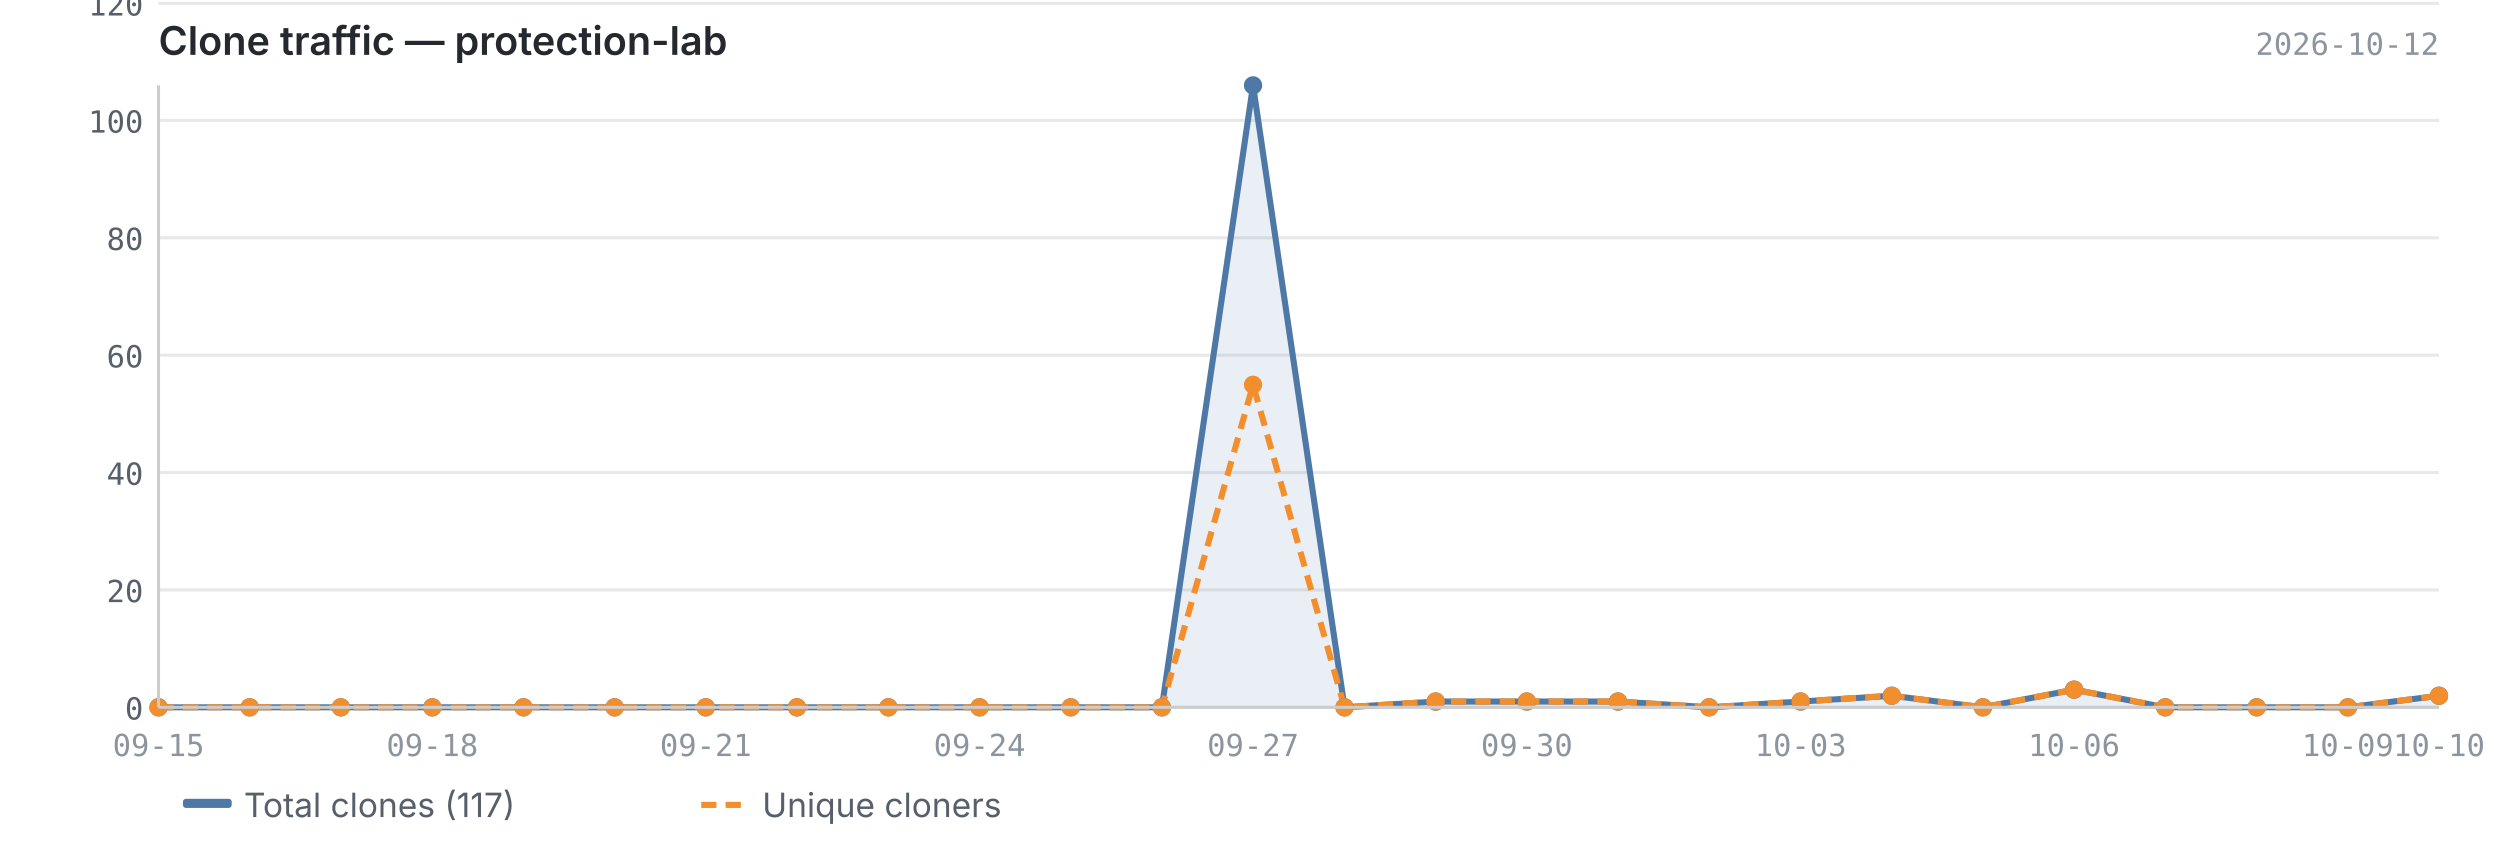
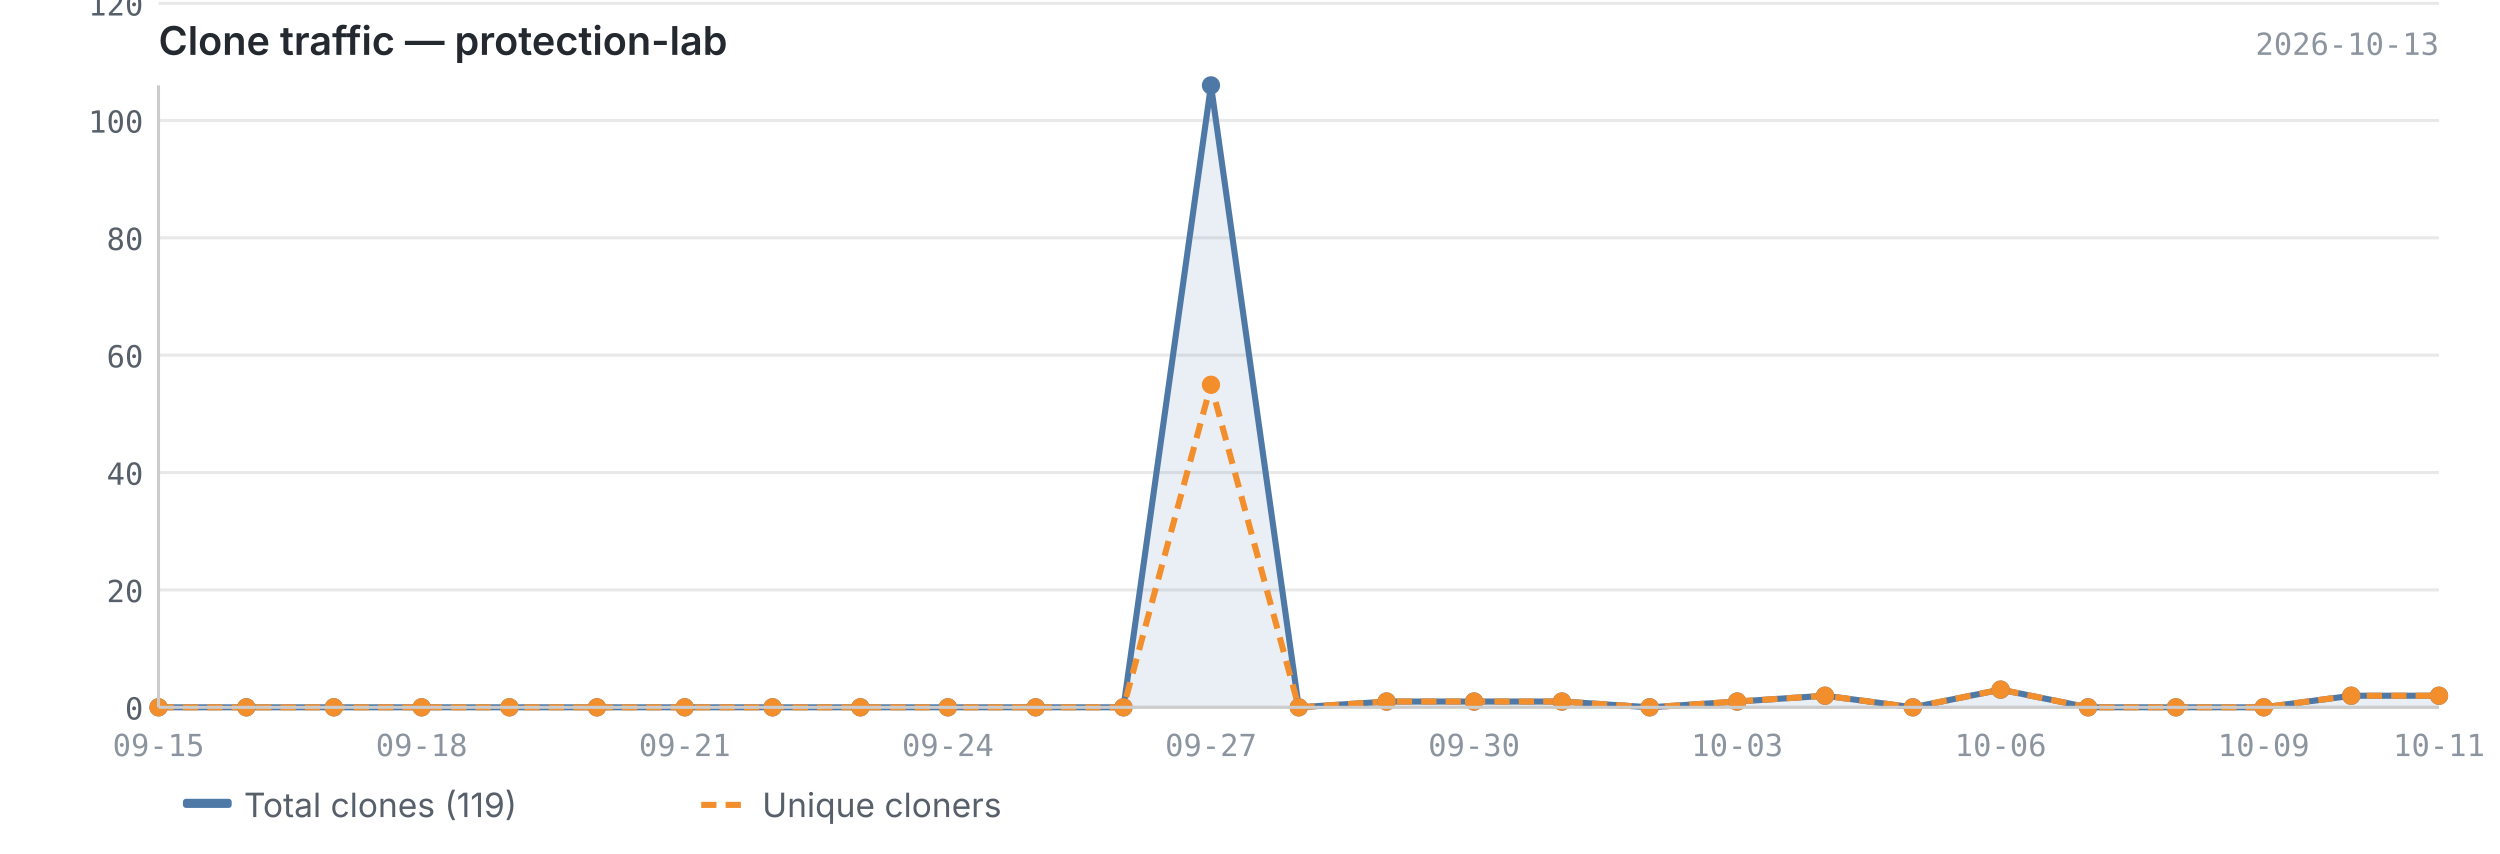
<svg xmlns="http://www.w3.org/2000/svg" viewBox="0 0 820 280" width="820" height="280">
  <text x="52" y="18" font-size="13" font-weight="600" fill="#24292f" font-family="-apple-system, BlinkMacSystemFont, 'Segoe UI', sans-serif">Clone traffic — protection-lab</text>
-   <text x="800" y="18" font-size="10" fill="#8c959f" font-family="ui-monospace, SFMono-Regular, 'SF Mono', Menlo, monospace" text-anchor="end">2026-10-12</text>
+   <text x="800" y="18" font-size="10" fill="#8c959f" font-family="ui-monospace, SFMono-Regular, 'SF Mono', Menlo, monospace" text-anchor="end">2026-10-13</text>
  <line x1="52" y1="232.0" x2="800" y2="232.0" stroke="#e8e8e8" stroke-width="1" />
  <line x1="52" y1="193.5" x2="800" y2="193.5" stroke="#e8e8e8" stroke-width="1" />
  <line x1="52" y1="155.0" x2="800" y2="155.0" stroke="#e8e8e8" stroke-width="1" />
  <line x1="52" y1="116.5" x2="800" y2="116.5" stroke="#e8e8e8" stroke-width="1" />
  <line x1="52" y1="78.0" x2="800" y2="78.0" stroke="#e8e8e8" stroke-width="1" />
  <line x1="52" y1="39.5" x2="800" y2="39.5" stroke="#e8e8e8" stroke-width="1" />
  <line x1="52" y1="1.1" x2="800" y2="1.1" stroke="#e8e8e8" stroke-width="1" />
-   <path d="M52.0,232.0 L52.0,232.0 L81.9,232.0 L111.8,232.0 L141.8,232.0 L171.7,232.0 L201.6,232.0 L231.5,232.0 L261.4,232.0 L291.4,232.0 L321.3,232.0 L351.2,232.0 L381.1,232.0 L411.0,28.0 L441.0,232.0 L470.9,230.1 L500.8,230.1 L530.7,230.1 L560.6,232.0 L590.6,230.1 L620.5,228.2 L650.4,232.0 L680.3,226.2 L710.2,232.0 L740.2,232.0 L770.1,232.0 L800.0,228.2 L800.0,232.0 L52.0,232.0Z" fill="#4e79a7" opacity="0.12" />
-   <polyline points="52.0,232.0 81.9,232.0 111.8,232.0 141.8,232.0 171.7,232.0 201.6,232.0 231.5,232.0 261.4,232.0 291.4,232.0 321.3,232.0 351.2,232.0 381.1,232.0 411.0,28.0 441.0,232.0 470.9,230.1 500.8,230.1 530.7,230.1 560.6,232.0 590.6,230.1 620.5,228.2 650.4,232.0 680.3,226.2 710.2,232.0 740.2,232.0 770.1,232.0 800.0,228.2" fill="none" stroke="#4e79a7" stroke-width="2" stroke-linejoin="round" />
-   <polyline points="52.0,232.0 81.9,232.0 111.8,232.0 141.8,232.0 171.7,232.0 201.6,232.0 231.5,232.0 261.4,232.0 291.4,232.0 321.3,232.0 351.2,232.0 381.1,232.0 411.0,126.2 441.0,232.0 470.9,230.1 500.8,230.1 530.7,230.1 560.6,232.0 590.6,230.1 620.5,228.2 650.4,232.0 680.3,226.2 710.2,232.0 740.2,232.0 770.1,232.0 800.0,228.2" fill="none" stroke="#f28e2b" stroke-width="2" stroke-linejoin="round" stroke-dasharray="5,3" />
+   <path d="M52.0,232.0 L52.0,232.0 L80.8,232.0 L109.5,232.0 L138.3,232.0 L167.1,232.0 L195.8,232.0 L224.6,232.0 L253.4,232.0 L282.2,232.0 L310.9,232.0 L339.7,232.0 L368.5,232.0 L397.2,28.0 L426.0,232.0 L454.8,230.1 L483.5,230.1 L512.3,230.1 L541.1,232.0 L569.8,230.1 L598.6,228.2 L627.4,232.0 L656.2,226.2 L684.9,232.0 L713.7,232.0 L742.5,232.0 L771.2,228.2 L800.0,228.2 L800.0,232.0 L52.0,232.0Z" fill="#4e79a7" opacity="0.12" />
+   <polyline points="52.0,232.0 80.8,232.0 109.5,232.0 138.3,232.0 167.1,232.0 195.8,232.0 224.6,232.0 253.4,232.0 282.2,232.0 310.9,232.0 339.7,232.0 368.5,232.0 397.2,28.0 426.0,232.0 454.8,230.1 483.5,230.1 512.3,230.1 541.1,232.0 569.8,230.1 598.6,228.2 627.4,232.0 656.2,226.2 684.9,232.0 713.7,232.0 742.5,232.0 771.2,228.2 800.0,228.2" fill="none" stroke="#4e79a7" stroke-width="2" stroke-linejoin="round" />
+   <polyline points="52.0,232.0 80.8,232.0 109.5,232.0 138.3,232.0 167.1,232.0 195.8,232.0 224.6,232.0 253.4,232.0 282.2,232.0 310.9,232.0 339.7,232.0 368.5,232.0 397.2,126.2 426.0,232.0 454.8,230.1 483.5,230.1 512.3,230.1 541.1,232.0 569.8,230.1 598.6,228.2 627.4,232.0 656.2,226.2 684.9,232.0 713.7,232.0 742.5,232.0 771.2,228.2 800.0,228.2" fill="none" stroke="#f28e2b" stroke-width="2" stroke-linejoin="round" stroke-dasharray="5,3" />
  <circle cx="52.0" cy="232.0" r="3" fill="#4e79a7" />
-   <circle cx="81.9" cy="232.0" r="3" fill="#4e79a7" />
-   <circle cx="111.8" cy="232.0" r="3" fill="#4e79a7" />
-   <circle cx="141.8" cy="232.0" r="3" fill="#4e79a7" />
-   <circle cx="171.7" cy="232.0" r="3" fill="#4e79a7" />
-   <circle cx="201.6" cy="232.0" r="3" fill="#4e79a7" />
-   <circle cx="231.5" cy="232.0" r="3" fill="#4e79a7" />
-   <circle cx="261.4" cy="232.0" r="3" fill="#4e79a7" />
-   <circle cx="291.4" cy="232.0" r="3" fill="#4e79a7" />
-   <circle cx="321.3" cy="232.0" r="3" fill="#4e79a7" />
-   <circle cx="351.2" cy="232.0" r="3" fill="#4e79a7" />
-   <circle cx="381.1" cy="232.0" r="3" fill="#4e79a7" />
-   <circle cx="411.0" cy="28.0" r="3" fill="#4e79a7" />
-   <circle cx="441.0" cy="232.0" r="3" fill="#4e79a7" />
-   <circle cx="470.9" cy="230.1" r="3" fill="#4e79a7" />
-   <circle cx="500.8" cy="230.1" r="3" fill="#4e79a7" />
-   <circle cx="530.7" cy="230.1" r="3" fill="#4e79a7" />
-   <circle cx="560.6" cy="232.0" r="3" fill="#4e79a7" />
-   <circle cx="590.6" cy="230.1" r="3" fill="#4e79a7" />
-   <circle cx="620.5" cy="228.2" r="3" fill="#4e79a7" />
-   <circle cx="650.4" cy="232.0" r="3" fill="#4e79a7" />
-   <circle cx="680.3" cy="226.2" r="3" fill="#4e79a7" />
-   <circle cx="710.2" cy="232.0" r="3" fill="#4e79a7" />
-   <circle cx="740.2" cy="232.0" r="3" fill="#4e79a7" />
-   <circle cx="770.1" cy="232.0" r="3" fill="#4e79a7" />
+   <circle cx="80.8" cy="232.0" r="3" fill="#4e79a7" />
+   <circle cx="109.5" cy="232.0" r="3" fill="#4e79a7" />
+   <circle cx="138.3" cy="232.0" r="3" fill="#4e79a7" />
+   <circle cx="167.1" cy="232.0" r="3" fill="#4e79a7" />
+   <circle cx="195.8" cy="232.0" r="3" fill="#4e79a7" />
+   <circle cx="224.6" cy="232.0" r="3" fill="#4e79a7" />
+   <circle cx="253.4" cy="232.0" r="3" fill="#4e79a7" />
+   <circle cx="282.2" cy="232.0" r="3" fill="#4e79a7" />
+   <circle cx="310.9" cy="232.0" r="3" fill="#4e79a7" />
+   <circle cx="339.7" cy="232.0" r="3" fill="#4e79a7" />
+   <circle cx="368.5" cy="232.0" r="3" fill="#4e79a7" />
+   <circle cx="397.2" cy="28.0" r="3" fill="#4e79a7" />
+   <circle cx="426.0" cy="232.0" r="3" fill="#4e79a7" />
+   <circle cx="454.8" cy="230.1" r="3" fill="#4e79a7" />
+   <circle cx="483.5" cy="230.1" r="3" fill="#4e79a7" />
+   <circle cx="512.3" cy="230.1" r="3" fill="#4e79a7" />
+   <circle cx="541.1" cy="232.0" r="3" fill="#4e79a7" />
+   <circle cx="569.8" cy="230.1" r="3" fill="#4e79a7" />
+   <circle cx="598.6" cy="228.2" r="3" fill="#4e79a7" />
+   <circle cx="627.4" cy="232.0" r="3" fill="#4e79a7" />
+   <circle cx="656.2" cy="226.2" r="3" fill="#4e79a7" />
+   <circle cx="684.9" cy="232.0" r="3" fill="#4e79a7" />
+   <circle cx="713.7" cy="232.0" r="3" fill="#4e79a7" />
+   <circle cx="742.5" cy="232.0" r="3" fill="#4e79a7" />
+   <circle cx="771.2" cy="228.2" r="3" fill="#4e79a7" />
  <circle cx="800.0" cy="228.2" r="3" fill="#4e79a7" />
  <circle cx="52.0" cy="232.0" r="3" fill="#f28e2b" />
-   <circle cx="81.9" cy="232.0" r="3" fill="#f28e2b" />
-   <circle cx="111.8" cy="232.0" r="3" fill="#f28e2b" />
-   <circle cx="141.8" cy="232.0" r="3" fill="#f28e2b" />
-   <circle cx="171.7" cy="232.0" r="3" fill="#f28e2b" />
-   <circle cx="201.6" cy="232.0" r="3" fill="#f28e2b" />
-   <circle cx="231.5" cy="232.0" r="3" fill="#f28e2b" />
-   <circle cx="261.4" cy="232.0" r="3" fill="#f28e2b" />
-   <circle cx="291.4" cy="232.0" r="3" fill="#f28e2b" />
-   <circle cx="321.3" cy="232.0" r="3" fill="#f28e2b" />
-   <circle cx="351.2" cy="232.0" r="3" fill="#f28e2b" />
-   <circle cx="381.1" cy="232.0" r="3" fill="#f28e2b" />
-   <circle cx="411.0" cy="126.2" r="3" fill="#f28e2b" />
-   <circle cx="441.0" cy="232.0" r="3" fill="#f28e2b" />
-   <circle cx="470.9" cy="230.1" r="3" fill="#f28e2b" />
-   <circle cx="500.8" cy="230.1" r="3" fill="#f28e2b" />
-   <circle cx="530.7" cy="230.1" r="3" fill="#f28e2b" />
-   <circle cx="560.6" cy="232.0" r="3" fill="#f28e2b" />
-   <circle cx="590.6" cy="230.1" r="3" fill="#f28e2b" />
-   <circle cx="620.5" cy="228.2" r="3" fill="#f28e2b" />
-   <circle cx="650.4" cy="232.0" r="3" fill="#f28e2b" />
-   <circle cx="680.3" cy="226.2" r="3" fill="#f28e2b" />
-   <circle cx="710.2" cy="232.0" r="3" fill="#f28e2b" />
-   <circle cx="740.2" cy="232.0" r="3" fill="#f28e2b" />
-   <circle cx="770.1" cy="232.0" r="3" fill="#f28e2b" />
+   <circle cx="80.8" cy="232.0" r="3" fill="#f28e2b" />
+   <circle cx="109.5" cy="232.0" r="3" fill="#f28e2b" />
+   <circle cx="138.3" cy="232.0" r="3" fill="#f28e2b" />
+   <circle cx="167.1" cy="232.0" r="3" fill="#f28e2b" />
+   <circle cx="195.8" cy="232.0" r="3" fill="#f28e2b" />
+   <circle cx="224.6" cy="232.0" r="3" fill="#f28e2b" />
+   <circle cx="253.4" cy="232.0" r="3" fill="#f28e2b" />
+   <circle cx="282.2" cy="232.0" r="3" fill="#f28e2b" />
+   <circle cx="310.9" cy="232.0" r="3" fill="#f28e2b" />
+   <circle cx="339.7" cy="232.0" r="3" fill="#f28e2b" />
+   <circle cx="368.5" cy="232.0" r="3" fill="#f28e2b" />
+   <circle cx="397.2" cy="126.2" r="3" fill="#f28e2b" />
+   <circle cx="426.0" cy="232.0" r="3" fill="#f28e2b" />
+   <circle cx="454.8" cy="230.1" r="3" fill="#f28e2b" />
+   <circle cx="483.5" cy="230.1" r="3" fill="#f28e2b" />
+   <circle cx="512.3" cy="230.1" r="3" fill="#f28e2b" />
+   <circle cx="541.1" cy="232.0" r="3" fill="#f28e2b" />
+   <circle cx="569.8" cy="230.1" r="3" fill="#f28e2b" />
+   <circle cx="598.6" cy="228.2" r="3" fill="#f28e2b" />
+   <circle cx="627.4" cy="232.0" r="3" fill="#f28e2b" />
+   <circle cx="656.2" cy="226.2" r="3" fill="#f28e2b" />
+   <circle cx="684.9" cy="232.0" r="3" fill="#f28e2b" />
+   <circle cx="713.7" cy="232.0" r="3" fill="#f28e2b" />
+   <circle cx="742.5" cy="232.0" r="3" fill="#f28e2b" />
+   <circle cx="771.2" cy="228.2" r="3" fill="#f28e2b" />
  <circle cx="800.0" cy="228.2" r="3" fill="#f28e2b" />
  <line x1="52" y1="28" x2="52" y2="232" stroke="#cccccc" stroke-width="1" />
  <line x1="52" y1="232" x2="800" y2="232" stroke="#cccccc" stroke-width="1" />
  <text x="47" y="236.0" text-anchor="end" font-size="10" fill="#57606a" font-family="ui-monospace, SFMono-Regular, 'SF Mono', Menlo, monospace">0</text>
  <text x="47" y="197.5" text-anchor="end" font-size="10" fill="#57606a" font-family="ui-monospace, SFMono-Regular, 'SF Mono', Menlo, monospace">20</text>
  <text x="47" y="159.0" text-anchor="end" font-size="10" fill="#57606a" font-family="ui-monospace, SFMono-Regular, 'SF Mono', Menlo, monospace">40</text>
  <text x="47" y="120.5" text-anchor="end" font-size="10" fill="#57606a" font-family="ui-monospace, SFMono-Regular, 'SF Mono', Menlo, monospace">60</text>
  <text x="47" y="82.0" text-anchor="end" font-size="10" fill="#57606a" font-family="ui-monospace, SFMono-Regular, 'SF Mono', Menlo, monospace">80</text>
  <text x="47" y="43.5" text-anchor="end" font-size="10" fill="#57606a" font-family="ui-monospace, SFMono-Regular, 'SF Mono', Menlo, monospace">100</text>
  <text x="47" y="5.1" text-anchor="end" font-size="10" fill="#57606a" font-family="ui-monospace, SFMono-Regular, 'SF Mono', Menlo, monospace">120</text>
  <text x="52.0" y="248" text-anchor="middle" font-size="10" fill="#8c959f" font-family="ui-monospace, SFMono-Regular, 'SF Mono', Menlo, monospace">09-15</text>
-   <text x="141.8" y="248" text-anchor="middle" font-size="10" fill="#8c959f" font-family="ui-monospace, SFMono-Regular, 'SF Mono', Menlo, monospace">09-18</text>
-   <text x="231.5" y="248" text-anchor="middle" font-size="10" fill="#8c959f" font-family="ui-monospace, SFMono-Regular, 'SF Mono', Menlo, monospace">09-21</text>
-   <text x="321.3" y="248" text-anchor="middle" font-size="10" fill="#8c959f" font-family="ui-monospace, SFMono-Regular, 'SF Mono', Menlo, monospace">09-24</text>
-   <text x="411.0" y="248" text-anchor="middle" font-size="10" fill="#8c959f" font-family="ui-monospace, SFMono-Regular, 'SF Mono', Menlo, monospace">09-27</text>
-   <text x="500.8" y="248" text-anchor="middle" font-size="10" fill="#8c959f" font-family="ui-monospace, SFMono-Regular, 'SF Mono', Menlo, monospace">09-30</text>
-   <text x="590.6" y="248" text-anchor="middle" font-size="10" fill="#8c959f" font-family="ui-monospace, SFMono-Regular, 'SF Mono', Menlo, monospace">10-03</text>
-   <text x="680.3" y="248" text-anchor="middle" font-size="10" fill="#8c959f" font-family="ui-monospace, SFMono-Regular, 'SF Mono', Menlo, monospace">10-06</text>
-   <text x="770.1" y="248" text-anchor="middle" font-size="10" fill="#8c959f" font-family="ui-monospace, SFMono-Regular, 'SF Mono', Menlo, monospace">10-09</text>
-   <text x="800.0" y="248" text-anchor="middle" font-size="10" fill="#8c959f" font-family="ui-monospace, SFMono-Regular, 'SF Mono', Menlo, monospace">10-10</text>
+   <text x="138.3" y="248" text-anchor="middle" font-size="10" fill="#8c959f" font-family="ui-monospace, SFMono-Regular, 'SF Mono', Menlo, monospace">09-18</text>
+   <text x="224.6" y="248" text-anchor="middle" font-size="10" fill="#8c959f" font-family="ui-monospace, SFMono-Regular, 'SF Mono', Menlo, monospace">09-21</text>
+   <text x="310.9" y="248" text-anchor="middle" font-size="10" fill="#8c959f" font-family="ui-monospace, SFMono-Regular, 'SF Mono', Menlo, monospace">09-24</text>
+   <text x="397.2" y="248" text-anchor="middle" font-size="10" fill="#8c959f" font-family="ui-monospace, SFMono-Regular, 'SF Mono', Menlo, monospace">09-27</text>
+   <text x="483.5" y="248" text-anchor="middle" font-size="10" fill="#8c959f" font-family="ui-monospace, SFMono-Regular, 'SF Mono', Menlo, monospace">09-30</text>
+   <text x="569.8" y="248" text-anchor="middle" font-size="10" fill="#8c959f" font-family="ui-monospace, SFMono-Regular, 'SF Mono', Menlo, monospace">10-03</text>
+   <text x="656.2" y="248" text-anchor="middle" font-size="10" fill="#8c959f" font-family="ui-monospace, SFMono-Regular, 'SF Mono', Menlo, monospace">10-06</text>
+   <text x="742.5" y="248" text-anchor="middle" font-size="10" fill="#8c959f" font-family="ui-monospace, SFMono-Regular, 'SF Mono', Menlo, monospace">10-09</text>
+   <text x="800.0" y="248" text-anchor="middle" font-size="10" fill="#8c959f" font-family="ui-monospace, SFMono-Regular, 'SF Mono', Menlo, monospace">10-11</text>
  <rect x="60" y="262" width="16" height="3" fill="#4e79a7" rx="1" />
-   <text x="80" y="268" font-size="11" fill="#57606a" font-family="-apple-system, BlinkMacSystemFont, 'Segoe UI', sans-serif">Total clones (117)</text>
+   <text x="80" y="268" font-size="11" fill="#57606a" font-family="-apple-system, BlinkMacSystemFont, 'Segoe UI', sans-serif">Total clones (119)</text>
  <line x1="230" y1="264" x2="246" y2="264" stroke="#f28e2b" stroke-width="2" stroke-dasharray="5,3" />
  <text x="250" y="268" font-size="11" fill="#57606a" font-family="-apple-system, BlinkMacSystemFont, 'Segoe UI', sans-serif">Unique cloners</text>
</svg>
